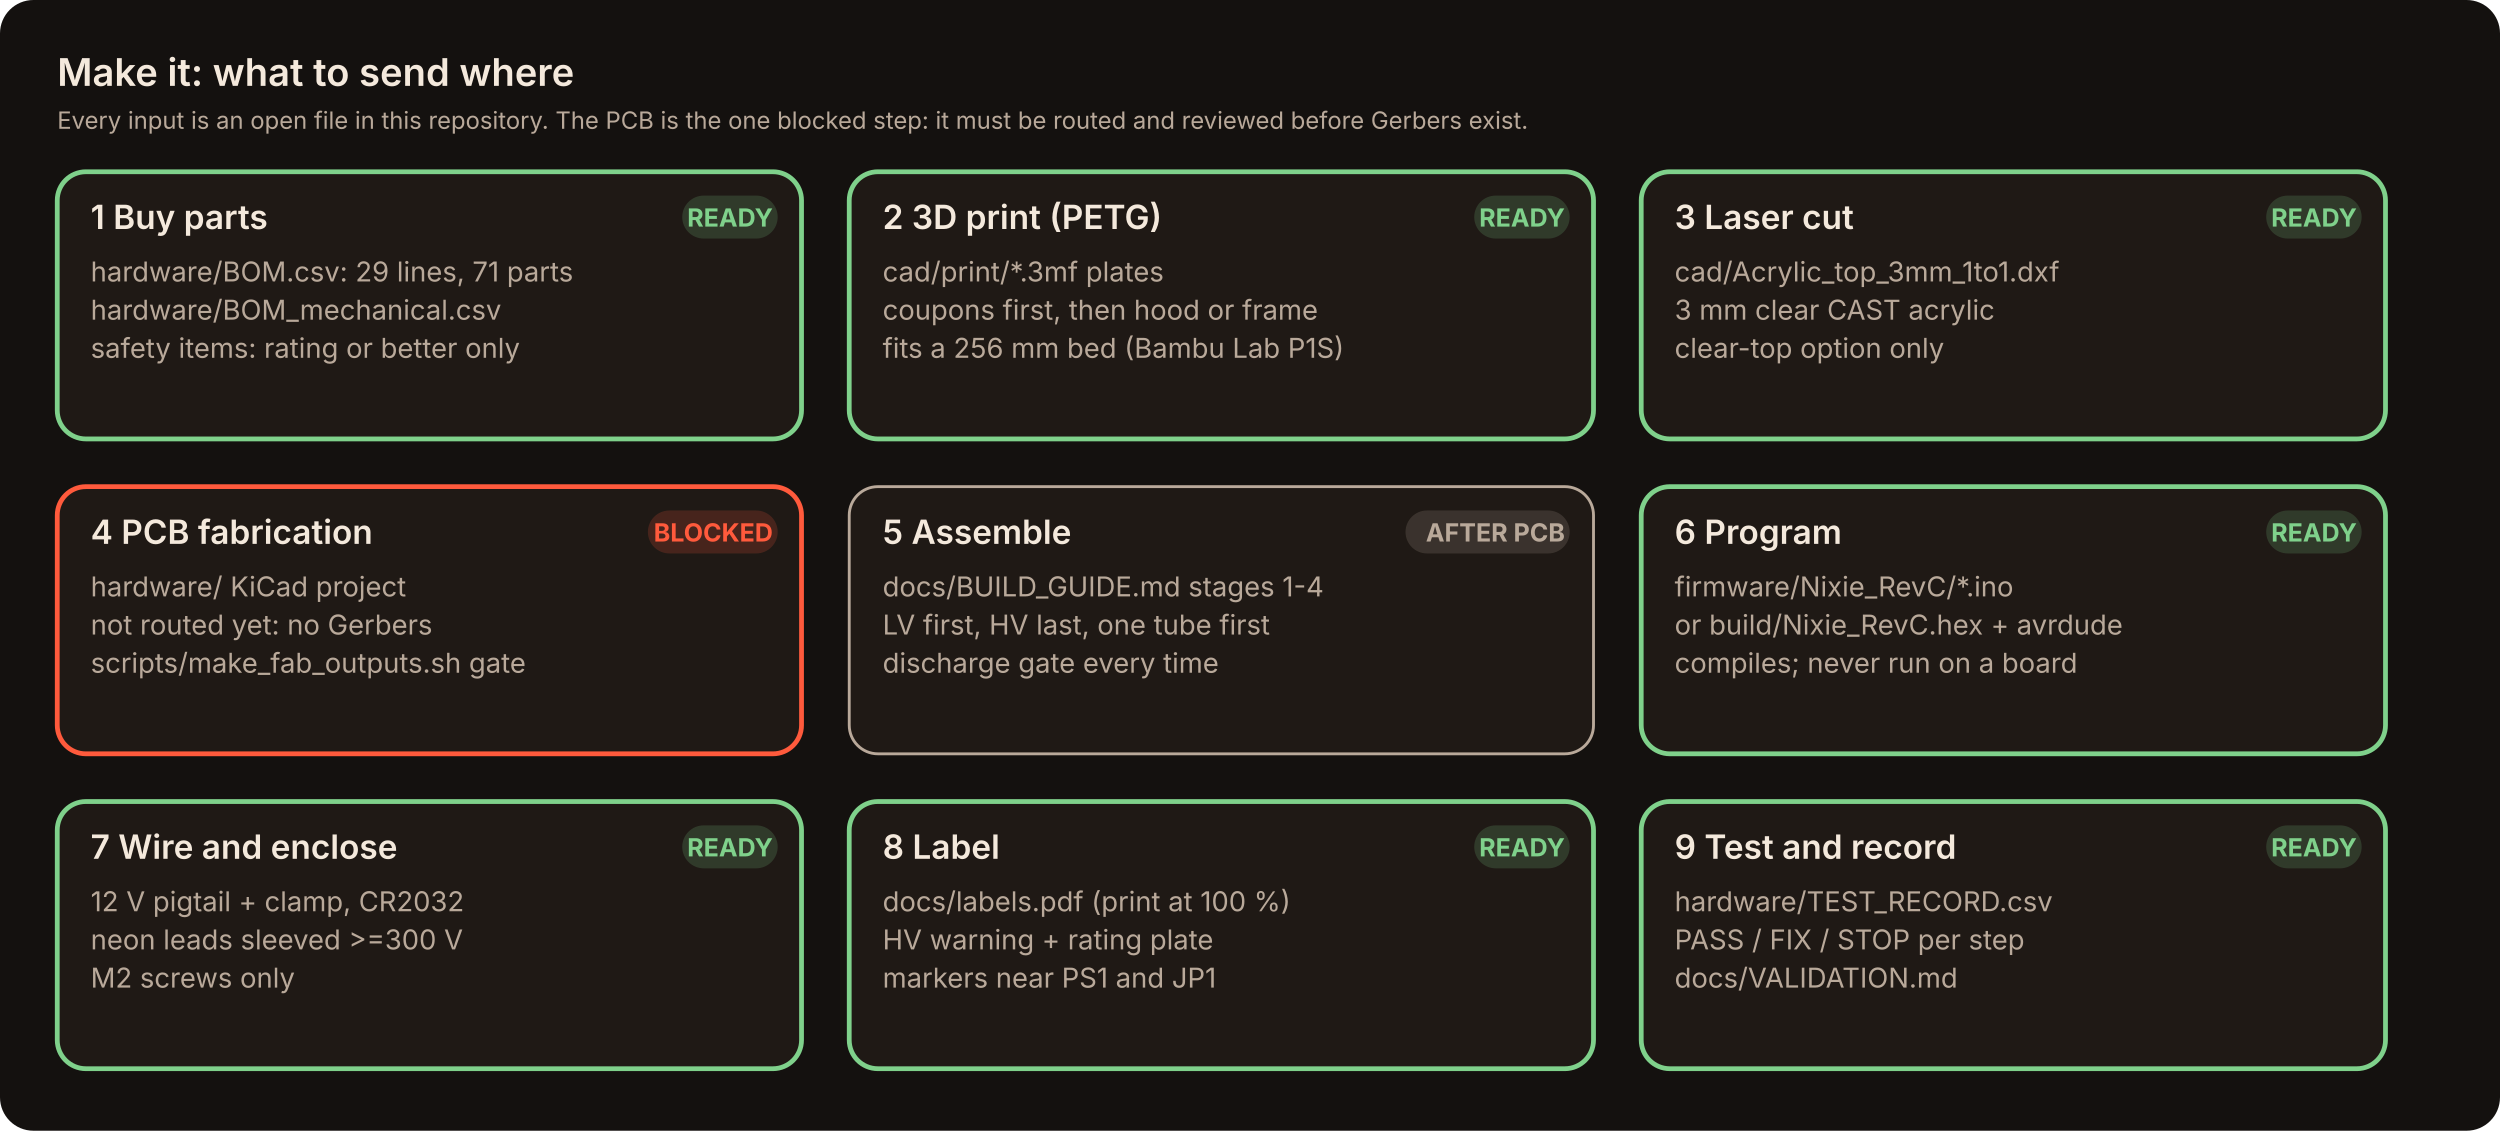
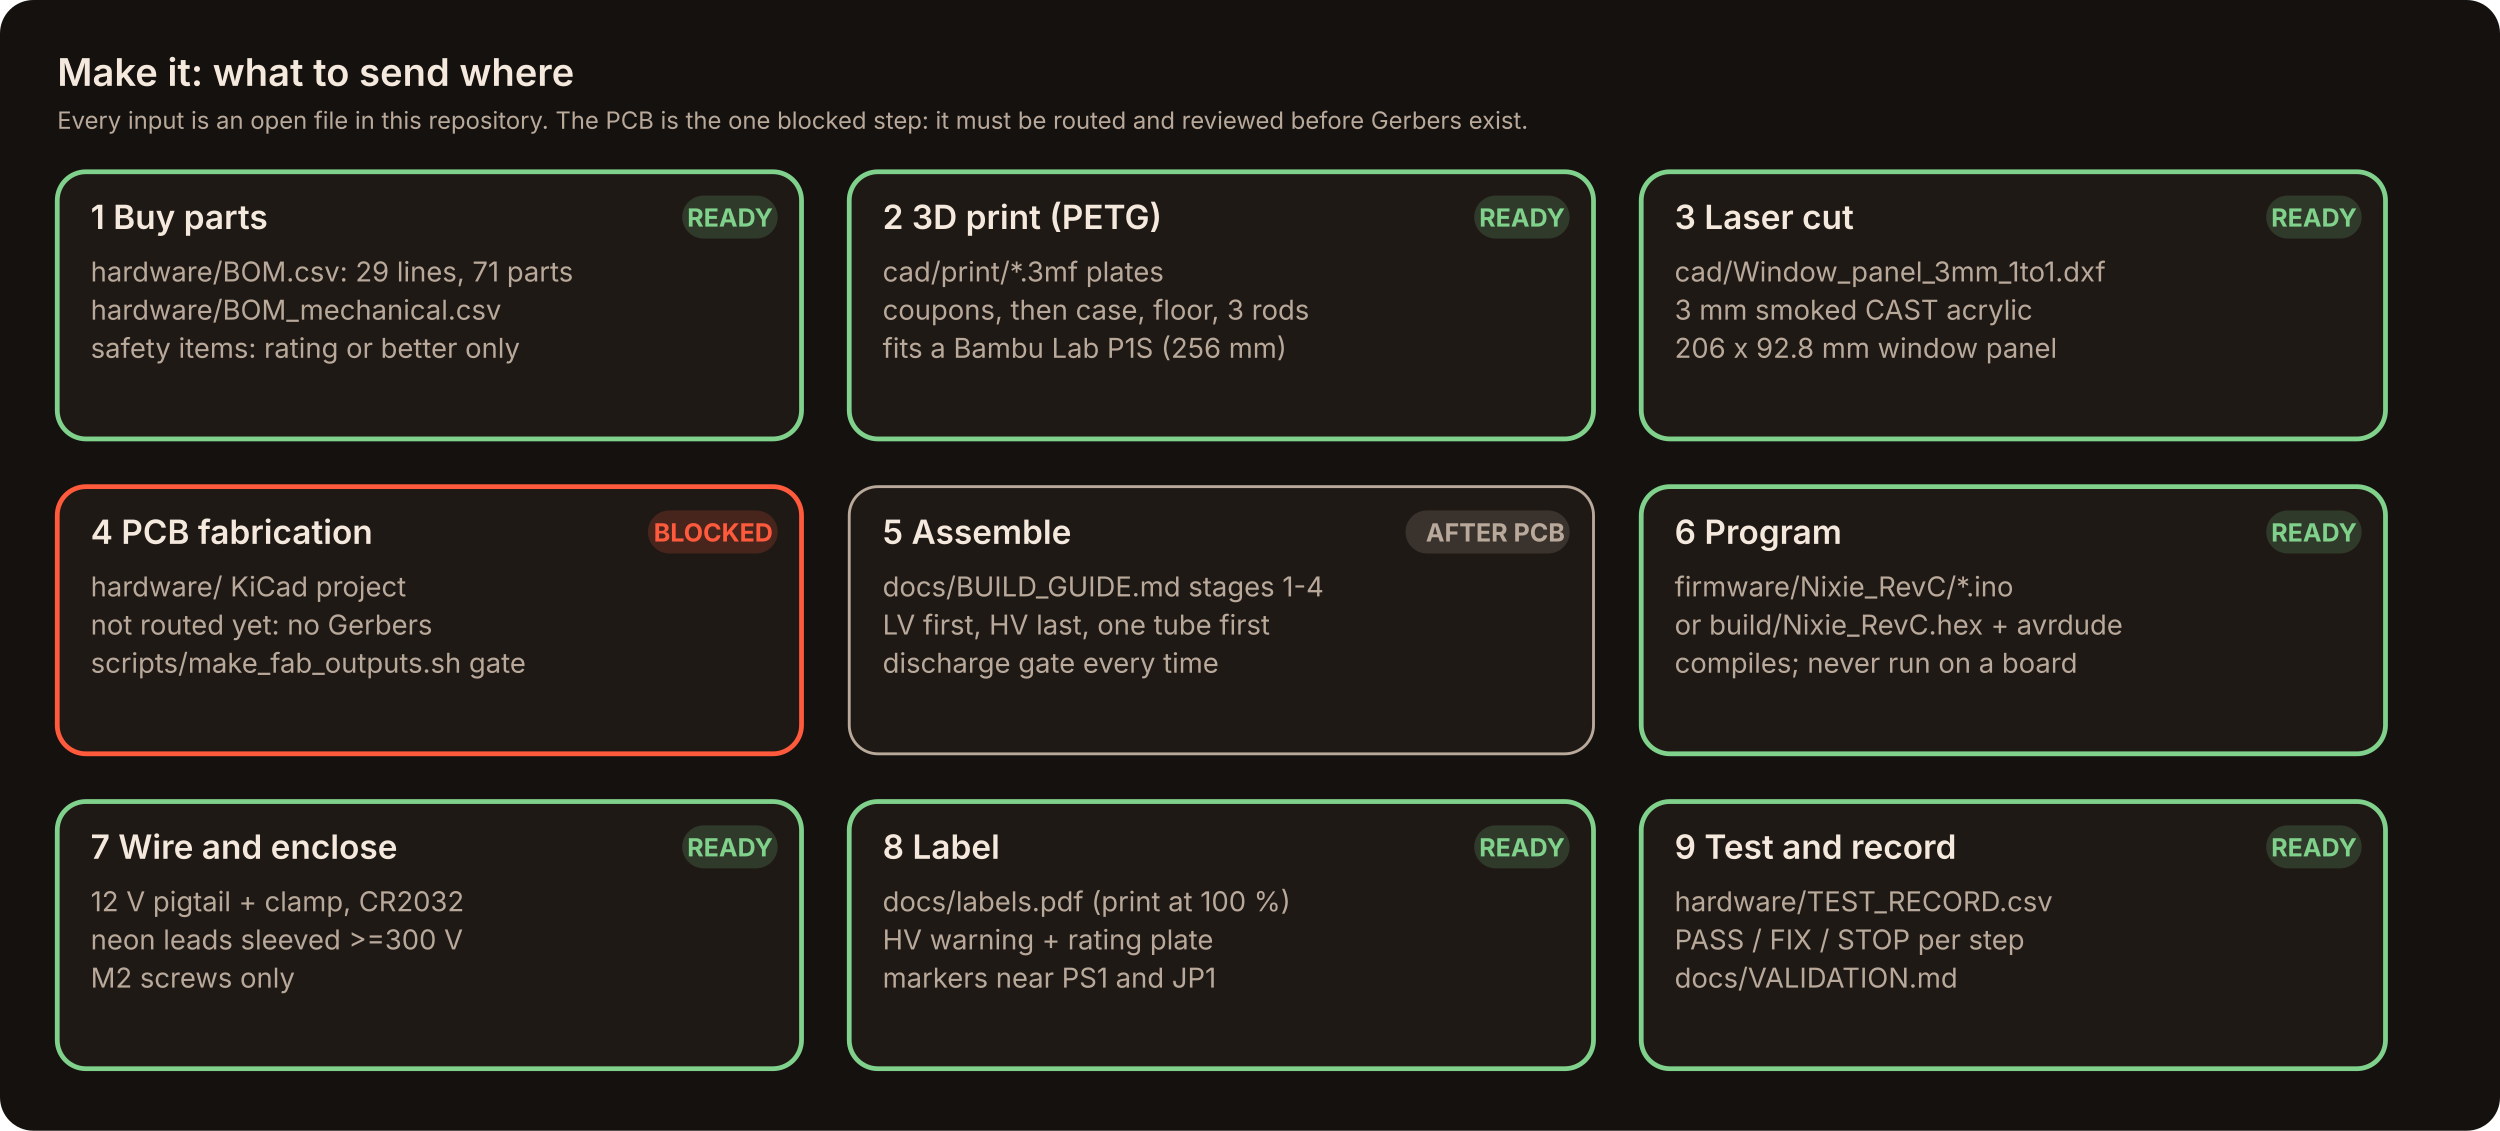
<svg xmlns="http://www.w3.org/2000/svg" viewBox="0 0 1048 474" font-family="system-ui,-apple-system,Segoe UI,sans-serif">
  <style>
.o{fill:none;stroke:#f4e9dc;stroke-width:1.4}.t{fill:none;stroke:#ff9a3c;stroke-width:1.2}.h{fill:none;stroke:#b9a99a;stroke-width:1}
.d{stroke:#b9a99a;stroke-width:.8;fill:none}.dt{fill:#b9a99a;font-size:11px}.lb{fill:#f4e9dc;font-size:12px}.ti{fill:#f4e9dc;font-size:16px;font-weight:600}
.sm{fill:#b9a99a;font-size:10px}
</style>
  <defs>
    <marker id="ar" viewBox="0 0 10 10" refX="10" refY="5" markerWidth="6" markerHeight="6" orient="auto-start-reverse">
      <path d="M0,0 L10,5 L0,10 z" fill="#b9a99a" />
    </marker>
  </defs>
  <rect width="1048" height="474" rx="14" fill="#14110f" />
  <text class="ti" x="24" y="36">Make it: what to send where</text>
  <text class="sm" x="24" y="54">Every input is an open file in this repository. The PCB is the one blocked step: it must be routed and reviewed before Gerbers exist.</text>
  <rect x="24" y="72" width="312" height="112" rx="12" fill="#1f1915" stroke="#7fd18b" stroke-width="2" />
  <text x="38" y="96" fill="#f4e9dc" font-size="14" font-weight="600">1  Buy parts</text>
  <rect x="286.0" y="82" width="40.0" height="18" rx="9" fill="#7fd18b" opacity=".18" />
  <text x="324" y="95" fill="#7fd18b" font-size="10.5" font-weight="700" text-anchor="end">READY</text>
  <text x="38" y="118" fill="#b9a99a" font-size="11.5">hardware/BOM.csv: 29 lines, 71 parts</text>
  <text x="38" y="134" fill="#b9a99a" font-size="11.5">hardware/BOM_mechanical.csv</text>
  <text x="38" y="150" fill="#b9a99a" font-size="11.5">safety items: rating or better only</text>
  <rect x="356" y="72" width="312" height="112" rx="12" fill="#1f1915" stroke="#7fd18b" stroke-width="2" />
  <text x="370" y="96" fill="#f4e9dc" font-size="14" font-weight="600">2  3D print (PETG)</text>
  <rect x="618.0" y="82" width="40.0" height="18" rx="9" fill="#7fd18b" opacity=".18" />
  <text x="656" y="95" fill="#7fd18b" font-size="10.5" font-weight="700" text-anchor="end">READY</text>
  <text x="370" y="118" fill="#b9a99a" font-size="11.5">cad/print/*.3mf plates</text>
-   <text x="370" y="134" fill="#b9a99a" font-size="11.5">coupons first, then hood or frame</text>
-   <text x="370" y="150" fill="#b9a99a" font-size="11.5">fits a 256 mm bed (Bambu Lab P1S)</text>
+   <text x="370" y="134" fill="#b9a99a" font-size="11.5">coupons, then case, floor, 3 rods</text>
+   <text x="370" y="150" fill="#b9a99a" font-size="11.5">fits a Bambu Lab P1S (256 mm)</text>
  <rect x="688" y="72" width="312" height="112" rx="12" fill="#1f1915" stroke="#7fd18b" stroke-width="2" />
  <text x="702" y="96" fill="#f4e9dc" font-size="14" font-weight="600">3  Laser cut</text>
  <rect x="950.0" y="82" width="40.0" height="18" rx="9" fill="#7fd18b" opacity=".18" />
  <text x="988" y="95" fill="#7fd18b" font-size="10.5" font-weight="700" text-anchor="end">READY</text>
-   <text x="702" y="118" fill="#b9a99a" font-size="11.5">cad/Acrylic_top_3mm_1to1.dxf</text>
-   <text x="702" y="134" fill="#b9a99a" font-size="11.5">3 mm clear CAST acrylic</text>
-   <text x="702" y="150" fill="#b9a99a" font-size="11.5">clear-top option only</text>
+   <text x="702" y="118" fill="#b9a99a" font-size="11.5">cad/Window_panel_3mm_1to1.dxf</text>
+   <text x="702" y="134" fill="#b9a99a" font-size="11.5">3 mm smoked CAST acrylic</text>
+   <text x="702" y="150" fill="#b9a99a" font-size="11.5">206 x 92.8 mm window panel</text>
  <rect x="24" y="204" width="312" height="112" rx="12" fill="#1f1915" stroke="#ff5a3c" stroke-width="2" />
  <text x="38" y="228" fill="#f4e9dc" font-size="14" font-weight="600">4  PCB fabrication</text>
  <rect x="271.6" y="214" width="54.4" height="18" rx="9" fill="#ff5a3c" opacity=".18" />
  <text x="324" y="227" fill="#ff5a3c" font-size="10.5" font-weight="700" text-anchor="end">BLOCKED</text>
  <text x="38" y="250" fill="#b9a99a" font-size="11.5">hardware/ KiCad project</text>
  <text x="38" y="266" fill="#b9a99a" font-size="11.5">not routed yet: no Gerbers</text>
  <text x="38" y="282" fill="#b9a99a" font-size="11.5">scripts/make_fab_outputs.sh gate</text>
  <rect x="356" y="204" width="312" height="112" rx="12" fill="#1f1915" stroke="#b9a99a" stroke-width="1.2" />
  <text x="370" y="228" fill="#f4e9dc" font-size="14" font-weight="600">5  Assemble</text>
  <rect x="589.2" y="214" width="68.8" height="18" rx="9" fill="#b9a99a" opacity=".18" />
  <text x="656" y="227" fill="#b9a99a" font-size="10.5" font-weight="700" text-anchor="end">AFTER PCB</text>
  <text x="370" y="250" fill="#b9a99a" font-size="11.5">docs/BUILD_GUIDE.md stages 1-4</text>
  <text x="370" y="266" fill="#b9a99a" font-size="11.5">LV first, HV last, one tube first</text>
  <text x="370" y="282" fill="#b9a99a" font-size="11.5">discharge gate every time</text>
  <rect x="688" y="204" width="312" height="112" rx="12" fill="#1f1915" stroke="#7fd18b" stroke-width="2" />
  <text x="702" y="228" fill="#f4e9dc" font-size="14" font-weight="600">6  Program</text>
  <rect x="950.0" y="214" width="40.0" height="18" rx="9" fill="#7fd18b" opacity=".18" />
  <text x="988" y="227" fill="#7fd18b" font-size="10.5" font-weight="700" text-anchor="end">READY</text>
  <text x="702" y="250" fill="#b9a99a" font-size="11.5">firmware/Nixie_RevC/*.ino</text>
  <text x="702" y="266" fill="#b9a99a" font-size="11.5">or build/Nixie_RevC.hex + avrdude</text>
  <text x="702" y="282" fill="#b9a99a" font-size="11.5">compiles; never run on a board</text>
  <rect x="24" y="336" width="312" height="112" rx="12" fill="#1f1915" stroke="#7fd18b" stroke-width="2" />
  <text x="38" y="360" fill="#f4e9dc" font-size="14" font-weight="600">7  Wire and enclose</text>
  <rect x="286.0" y="346" width="40.0" height="18" rx="9" fill="#7fd18b" opacity=".18" />
  <text x="324" y="359" fill="#7fd18b" font-size="10.5" font-weight="700" text-anchor="end">READY</text>
  <text x="38" y="382" fill="#b9a99a" font-size="11.5">12 V pigtail + clamp, CR2032</text>
  <text x="38" y="398" fill="#b9a99a" font-size="11.5">neon leads sleeved &gt;=300 V</text>
  <text x="38" y="414" fill="#b9a99a" font-size="11.5">M2 screws only</text>
  <rect x="356" y="336" width="312" height="112" rx="12" fill="#1f1915" stroke="#7fd18b" stroke-width="2" />
  <text x="370" y="360" fill="#f4e9dc" font-size="14" font-weight="600">8  Label</text>
  <rect x="618.0" y="346" width="40.0" height="18" rx="9" fill="#7fd18b" opacity=".18" />
  <text x="656" y="359" fill="#7fd18b" font-size="10.5" font-weight="700" text-anchor="end">READY</text>
  <text x="370" y="382" fill="#b9a99a" font-size="11.5">docs/labels.pdf (print at 100 %)</text>
  <text x="370" y="398" fill="#b9a99a" font-size="11.5">HV warning + rating plate</text>
  <text x="370" y="414" fill="#b9a99a" font-size="11.5">markers near PS1 and JP1</text>
  <rect x="688" y="336" width="312" height="112" rx="12" fill="#1f1915" stroke="#7fd18b" stroke-width="2" />
  <text x="702" y="360" fill="#f4e9dc" font-size="14" font-weight="600">9  Test and record</text>
  <rect x="950.0" y="346" width="40.0" height="18" rx="9" fill="#7fd18b" opacity=".18" />
  <text x="988" y="359" fill="#7fd18b" font-size="10.5" font-weight="700" text-anchor="end">READY</text>
  <text x="702" y="382" fill="#b9a99a" font-size="11.5">hardware/TEST_RECORD.csv</text>
  <text x="702" y="398" fill="#b9a99a" font-size="11.5">PASS / FIX / STOP per step</text>
  <text x="702" y="414" fill="#b9a99a" font-size="11.5">docs/VALIDATION.md</text>
</svg>
